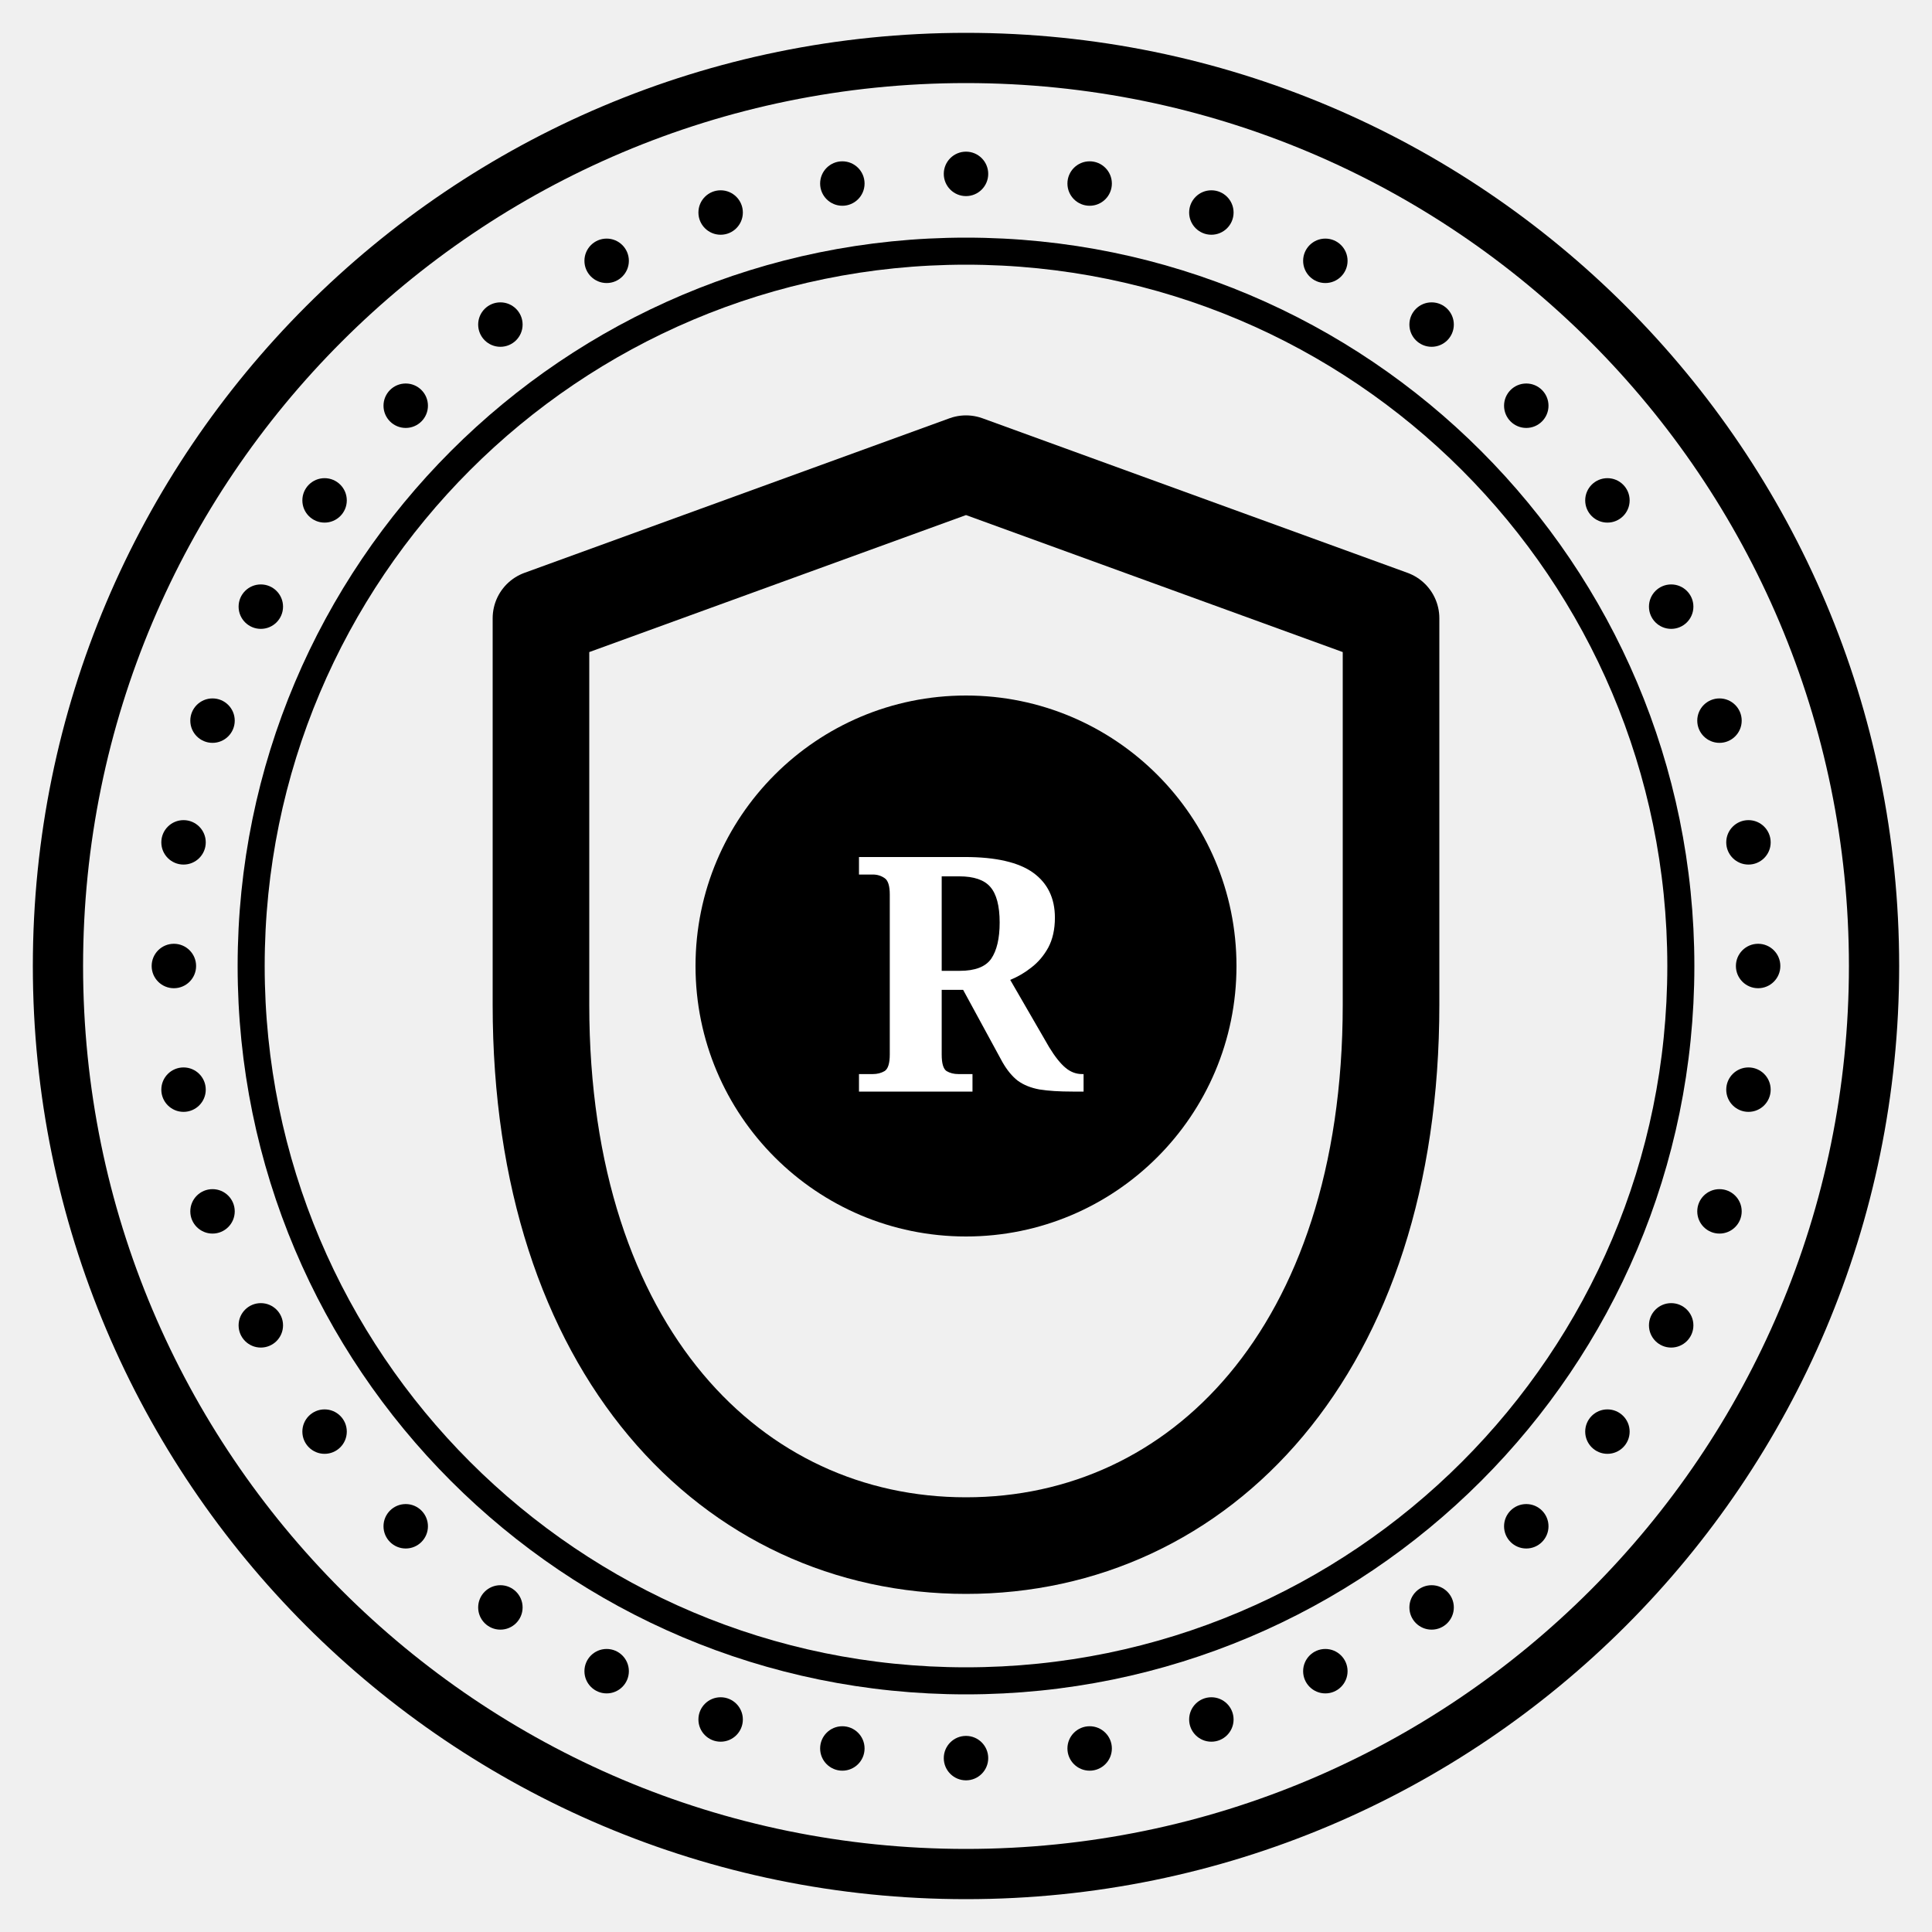
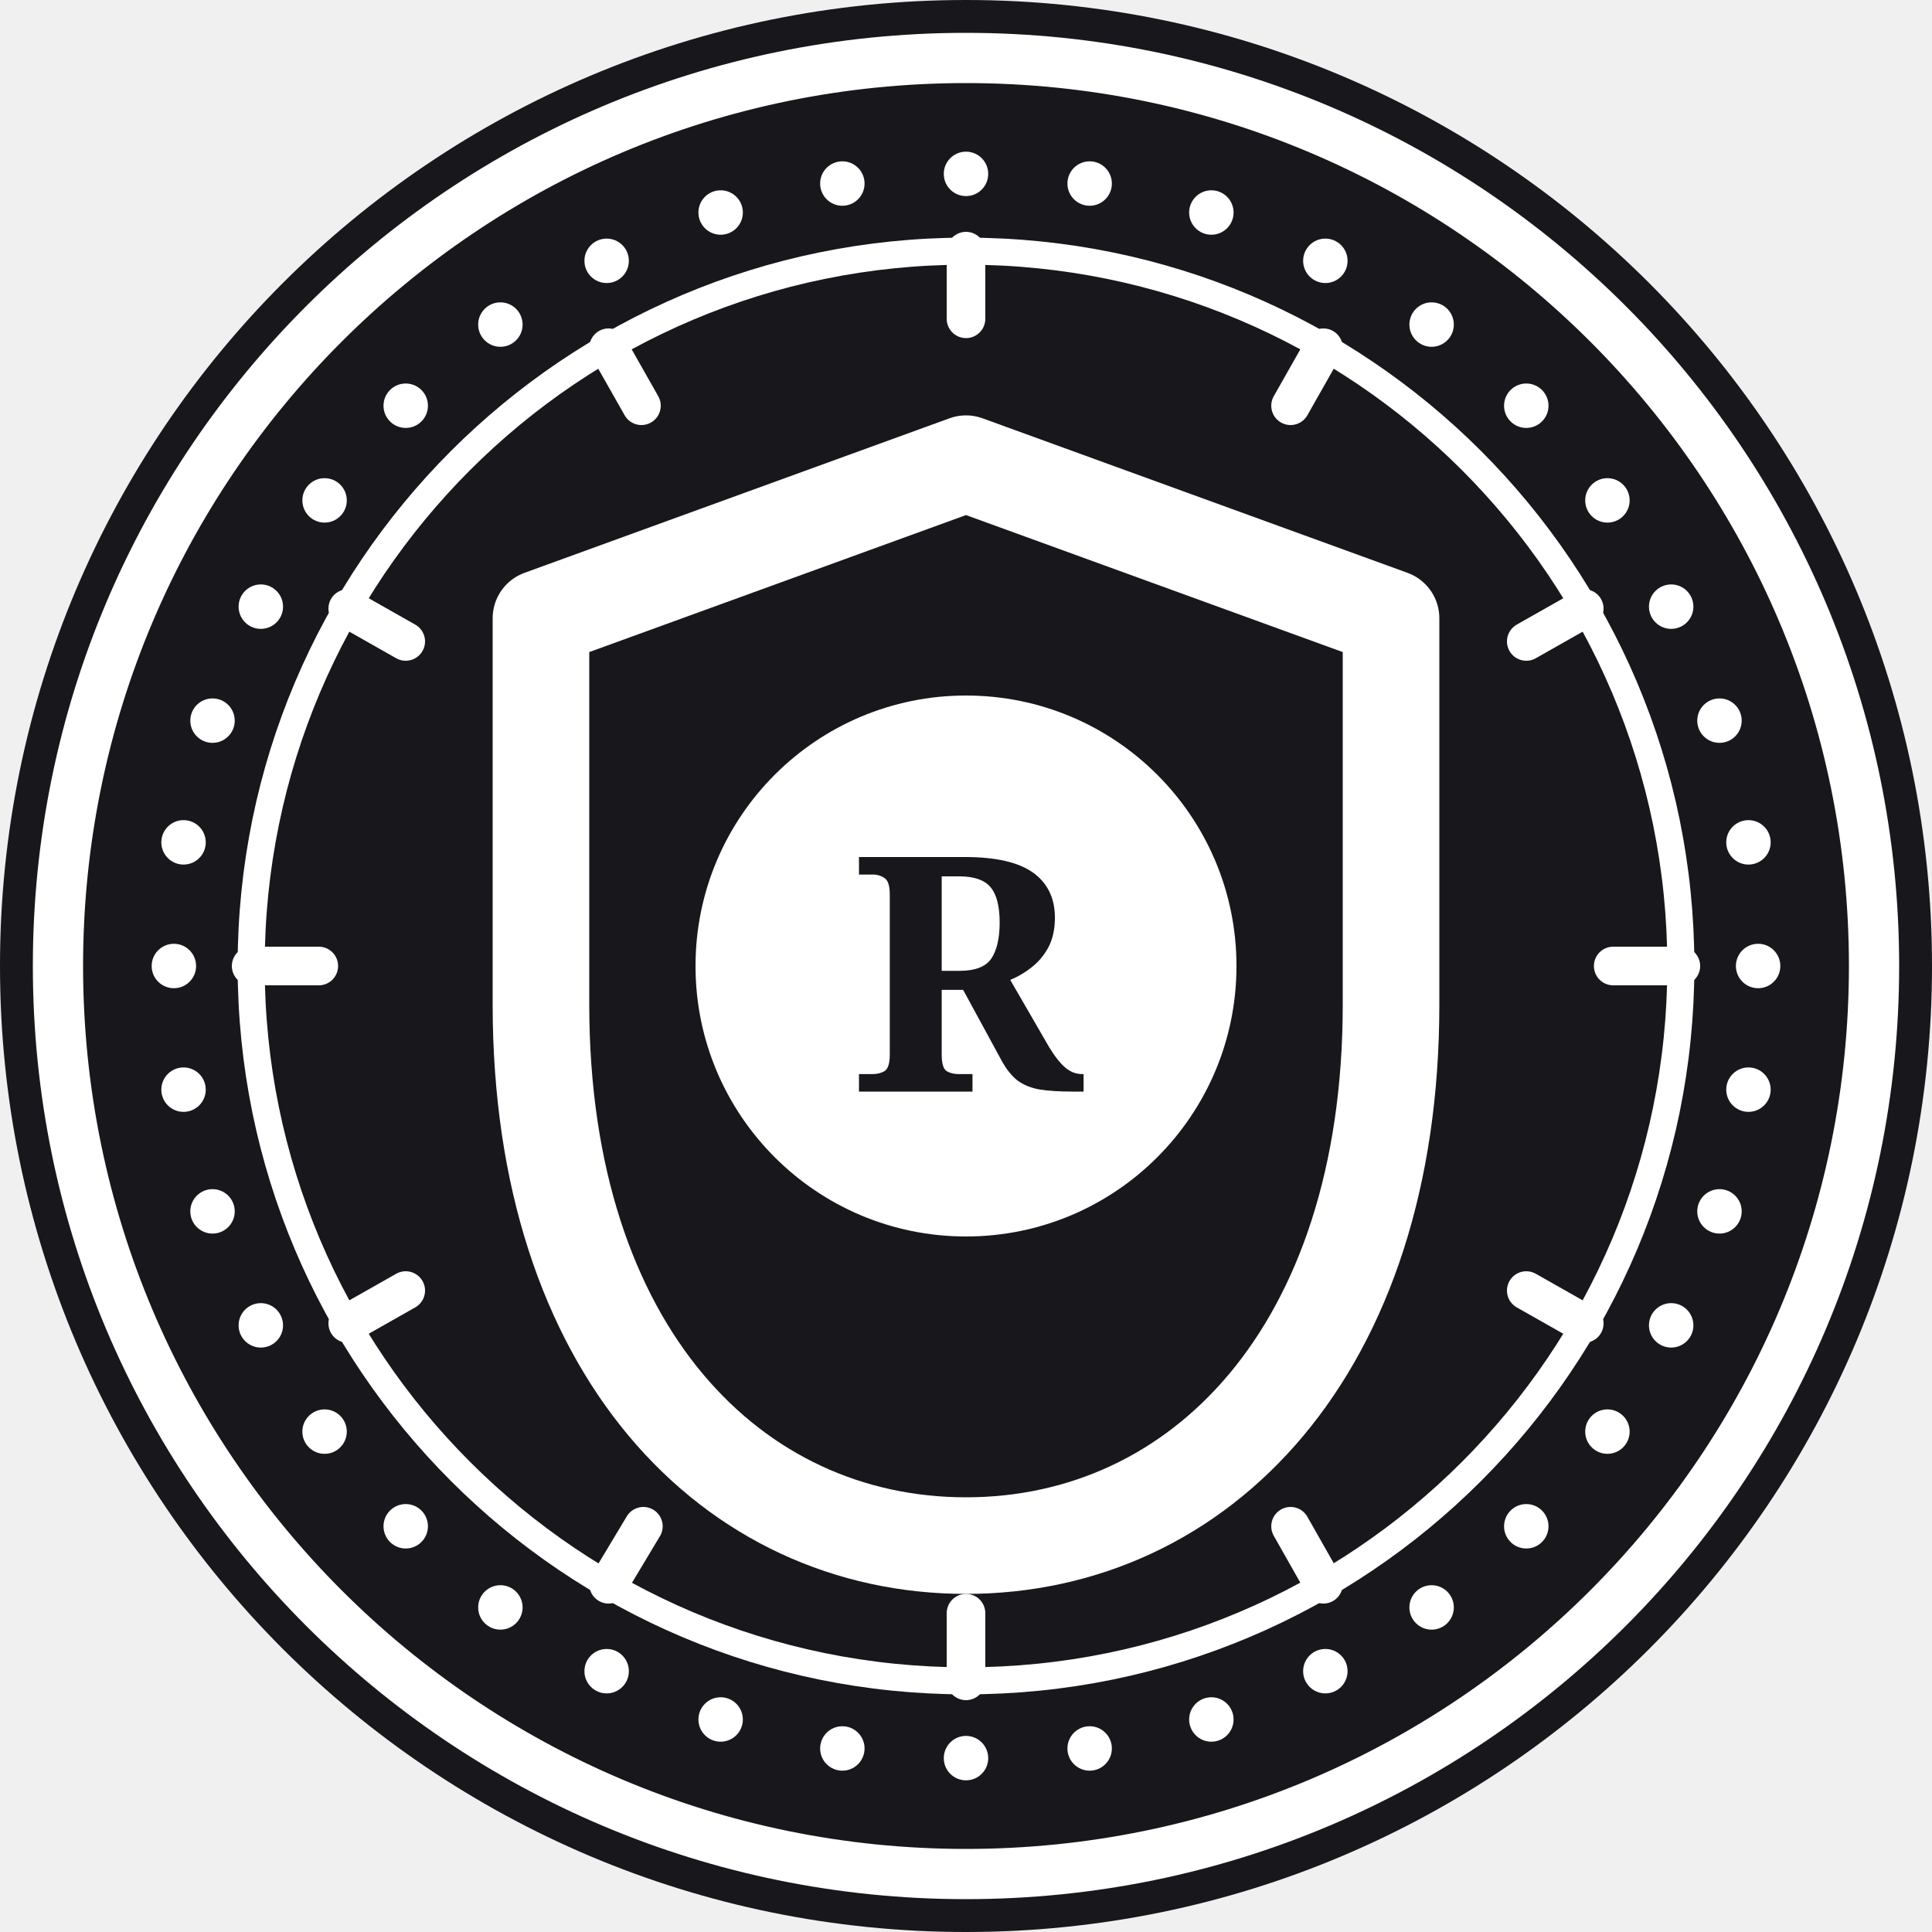
<svg xmlns="http://www.w3.org/2000/svg" viewBox="0 0 100 100" width="100" height="100">
-   <circle cx="50" cy="50" r="47" fill="none" stroke="currentColor" stroke-width="2.6" />
-   <circle cx="91.0" cy="50.0" r="1.15" fill="currentColor" />
-   <circle cx="90.5" cy="56.4" r="1.15" fill="currentColor" />
-   <circle cx="89.0" cy="62.7" r="1.15" fill="currentColor" />
-   <circle cx="86.5" cy="68.6" r="1.15" fill="currentColor" />
-   <circle cx="83.2" cy="74.1" r="1.15" fill="currentColor" />
-   <circle cx="79.0" cy="79.0" r="1.15" fill="currentColor" />
-   <circle cx="74.1" cy="83.2" r="1.15" fill="currentColor" />
-   <circle cx="68.6" cy="86.5" r="1.15" fill="currentColor" />
-   <circle cx="62.7" cy="89.0" r="1.15" fill="currentColor" />
-   <circle cx="56.4" cy="90.5" r="1.15" fill="currentColor" />
-   <circle cx="50.0" cy="91.0" r="1.15" fill="currentColor" />
-   <circle cx="43.6" cy="90.5" r="1.15" fill="currentColor" />
-   <circle cx="37.3" cy="89.0" r="1.15" fill="currentColor" />
-   <circle cx="31.4" cy="86.5" r="1.15" fill="currentColor" />
-   <circle cx="25.9" cy="83.2" r="1.15" fill="currentColor" />
-   <circle cx="21.0" cy="79.0" r="1.15" fill="currentColor" />
-   <circle cx="16.8" cy="74.1" r="1.15" fill="currentColor" />
-   <circle cx="13.5" cy="68.6" r="1.15" fill="currentColor" />
-   <circle cx="11.0" cy="62.7" r="1.15" fill="currentColor" />
-   <circle cx="9.5" cy="56.4" r="1.15" fill="currentColor" />
-   <circle cx="9.0" cy="50.0" r="1.15" fill="currentColor" />
-   <circle cx="9.5" cy="43.6" r="1.15" fill="currentColor" />
-   <circle cx="11.0" cy="37.3" r="1.15" fill="currentColor" />
-   <circle cx="13.5" cy="31.4" r="1.15" fill="currentColor" />
-   <circle cx="16.8" cy="25.9" r="1.15" fill="currentColor" />
-   <circle cx="21.0" cy="21.0" r="1.15" fill="currentColor" />
-   <circle cx="25.9" cy="16.8" r="1.15" fill="currentColor" />
-   <circle cx="31.4" cy="13.5" r="1.15" fill="currentColor" />
-   <circle cx="37.3" cy="11.0" r="1.15" fill="currentColor" />
-   <circle cx="43.6" cy="9.5" r="1.15" fill="currentColor" />
-   <circle cx="50.0" cy="9.0" r="1.15" fill="currentColor" />
-   <circle cx="56.4" cy="9.5" r="1.15" fill="currentColor" />
-   <circle cx="62.7" cy="11.0" r="1.15" fill="currentColor" />
-   <circle cx="68.6" cy="13.5" r="1.15" fill="currentColor" />
-   <circle cx="74.1" cy="16.8" r="1.15" fill="currentColor" />
-   <circle cx="79.0" cy="21.0" r="1.15" fill="currentColor" />
-   <circle cx="83.2" cy="25.9" r="1.15" fill="currentColor" />
-   <circle cx="86.5" cy="31.4" r="1.15" fill="currentColor" />
-   <circle cx="89.0" cy="37.3" r="1.15" fill="currentColor" />
-   <circle cx="90.5" cy="43.6" r="1.15" fill="currentColor" />
-   <circle cx="50" cy="50" r="37" fill="none" stroke="currentColor" stroke-width="1.4" />
-   <path d="M50 24 L72.0 32 V52.0 C72.0 69.92 62.1 80 50 80 C37.9 80 28.0 69.92 28.0 52.0 V32 Z" fill="none" stroke="currentColor" stroke-width="5" stroke-linecap="round" stroke-linejoin="round" />
-   <circle cx="50" cy="50" r="14" fill="currentColor" />
-   <text x="50" y="56.5" font-family="Georgia,serif" font-size="17" font-weight="bold" text-anchor="middle" fill="#fff">R</text>
+   <circle cx="50" cy="50" r="50" fill="#17171c" />
+   <circle cx="50" cy="50" r="47" fill="none" stroke="#fff" stroke-width="2.6" />
+   <circle cx="91.0" cy="50.0" r="1.15" fill="#fff" />
+   <circle cx="90.5" cy="56.4" r="1.15" fill="#fff" />
+   <circle cx="89.0" cy="62.7" r="1.15" fill="#fff" />
+   <circle cx="86.5" cy="68.6" r="1.15" fill="#fff" />
+   <circle cx="83.2" cy="74.1" r="1.15" fill="#fff" />
+   <circle cx="79.0" cy="79.0" r="1.15" fill="#fff" />
+   <circle cx="74.1" cy="83.2" r="1.15" fill="#fff" />
+   <circle cx="68.6" cy="86.5" r="1.15" fill="#fff" />
+   <circle cx="62.7" cy="89.0" r="1.15" fill="#fff" />
+   <circle cx="56.4" cy="90.5" r="1.15" fill="#fff" />
+   <circle cx="50.0" cy="91.0" r="1.15" fill="#fff" />
+   <circle cx="43.6" cy="90.5" r="1.15" fill="#fff" />
+   <circle cx="37.3" cy="89.0" r="1.15" fill="#fff" />
+   <circle cx="31.4" cy="86.5" r="1.15" fill="#fff" />
+   <circle cx="25.9" cy="83.2" r="1.15" fill="#fff" />
+   <circle cx="21.0" cy="79.0" r="1.15" fill="#fff" />
+   <circle cx="16.8" cy="74.1" r="1.15" fill="#fff" />
+   <circle cx="13.5" cy="68.6" r="1.15" fill="#fff" />
+   <circle cx="11.0" cy="62.7" r="1.15" fill="#fff" />
+   <circle cx="9.5" cy="56.4" r="1.15" fill="#fff" />
+   <circle cx="9.0" cy="50.0" r="1.15" fill="#fff" />
+   <circle cx="9.5" cy="43.6" r="1.15" fill="#fff" />
+   <circle cx="11.0" cy="37.3" r="1.15" fill="#fff" />
+   <circle cx="13.5" cy="31.4" r="1.15" fill="#fff" />
+   <circle cx="16.8" cy="25.9" r="1.15" fill="#fff" />
+   <circle cx="21.0" cy="21.0" r="1.15" fill="#fff" />
+   <circle cx="25.9" cy="16.8" r="1.15" fill="#fff" />
+   <circle cx="31.4" cy="13.5" r="1.15" fill="#fff" />
+   <circle cx="37.3" cy="11.0" r="1.15" fill="#fff" />
+   <circle cx="43.6" cy="9.5" r="1.15" fill="#fff" />
+   <circle cx="50.0" cy="9.0" r="1.15" fill="#fff" />
+   <circle cx="56.4" cy="9.5" r="1.15" fill="#fff" />
+   <circle cx="62.7" cy="11.0" r="1.15" fill="#fff" />
+   <circle cx="68.6" cy="13.5" r="1.15" fill="#fff" />
+   <circle cx="74.1" cy="16.8" r="1.15" fill="#fff" />
+   <circle cx="79.0" cy="21.0" r="1.15" fill="#fff" />
+   <circle cx="83.2" cy="25.9" r="1.15" fill="#fff" />
+   <circle cx="86.5" cy="31.4" r="1.15" fill="#fff" />
+   <circle cx="89.0" cy="37.3" r="1.15" fill="#fff" />
+   <circle cx="90.5" cy="43.6" r="1.15" fill="#fff" />
+   <circle cx="50" cy="50" r="37" fill="none" stroke="#fff" stroke-width="1.4" />
+   <path d="M50 24 L72.0 32 V52.0 C72.0 69.92 62.1 80 50 80 C37.9 80 28.0 69.92 28.0 52.0 V32 Z" fill="none" stroke="#fff" stroke-width="5" stroke-linecap="round" stroke-linejoin="round" />
+   <circle cx="50" cy="50" r="14" fill="#fff" />
+   <text x="50" y="56.5" font-family="Georgia,serif" font-size="17" font-weight="bold" text-anchor="middle" fill="#17171c">R</text>
+   <g stroke="#fff" stroke-width="2.0" stroke-linecap="round">
+     <line x1="83.5" y1="50.0" x2="87.0" y2="50.0" />
+     <line x1="79.0" y1="66.8" x2="82.0" y2="68.5" />
+     <line x1="66.8" y1="79.0" x2="68.5" y2="82.0" />
+     <line x1="50.0" y1="83.5" x2="50.0" y2="87.0" />
+     <line x1="33.3" y1="79.0" x2="31.5" y2="82.0" />
+     <line x1="21.0" y1="66.8" x2="18.0" y2="68.5" />
+     <line x1="16.5" y1="50.0" x2="13.0" y2="50.0" />
+     <line x1="21.0" y1="33.2" x2="18.0" y2="31.5" />
+     <line x1="33.2" y1="21.0" x2="31.5" y2="18.0" />
+     <line x1="50.0" y1="16.5" x2="50.0" y2="13.0" />
+     <line x1="66.8" y1="21.0" x2="68.5" y2="18.0" />
+     <line x1="79.0" y1="33.2" x2="82.0" y2="31.5" />
+   </g>
</svg>
